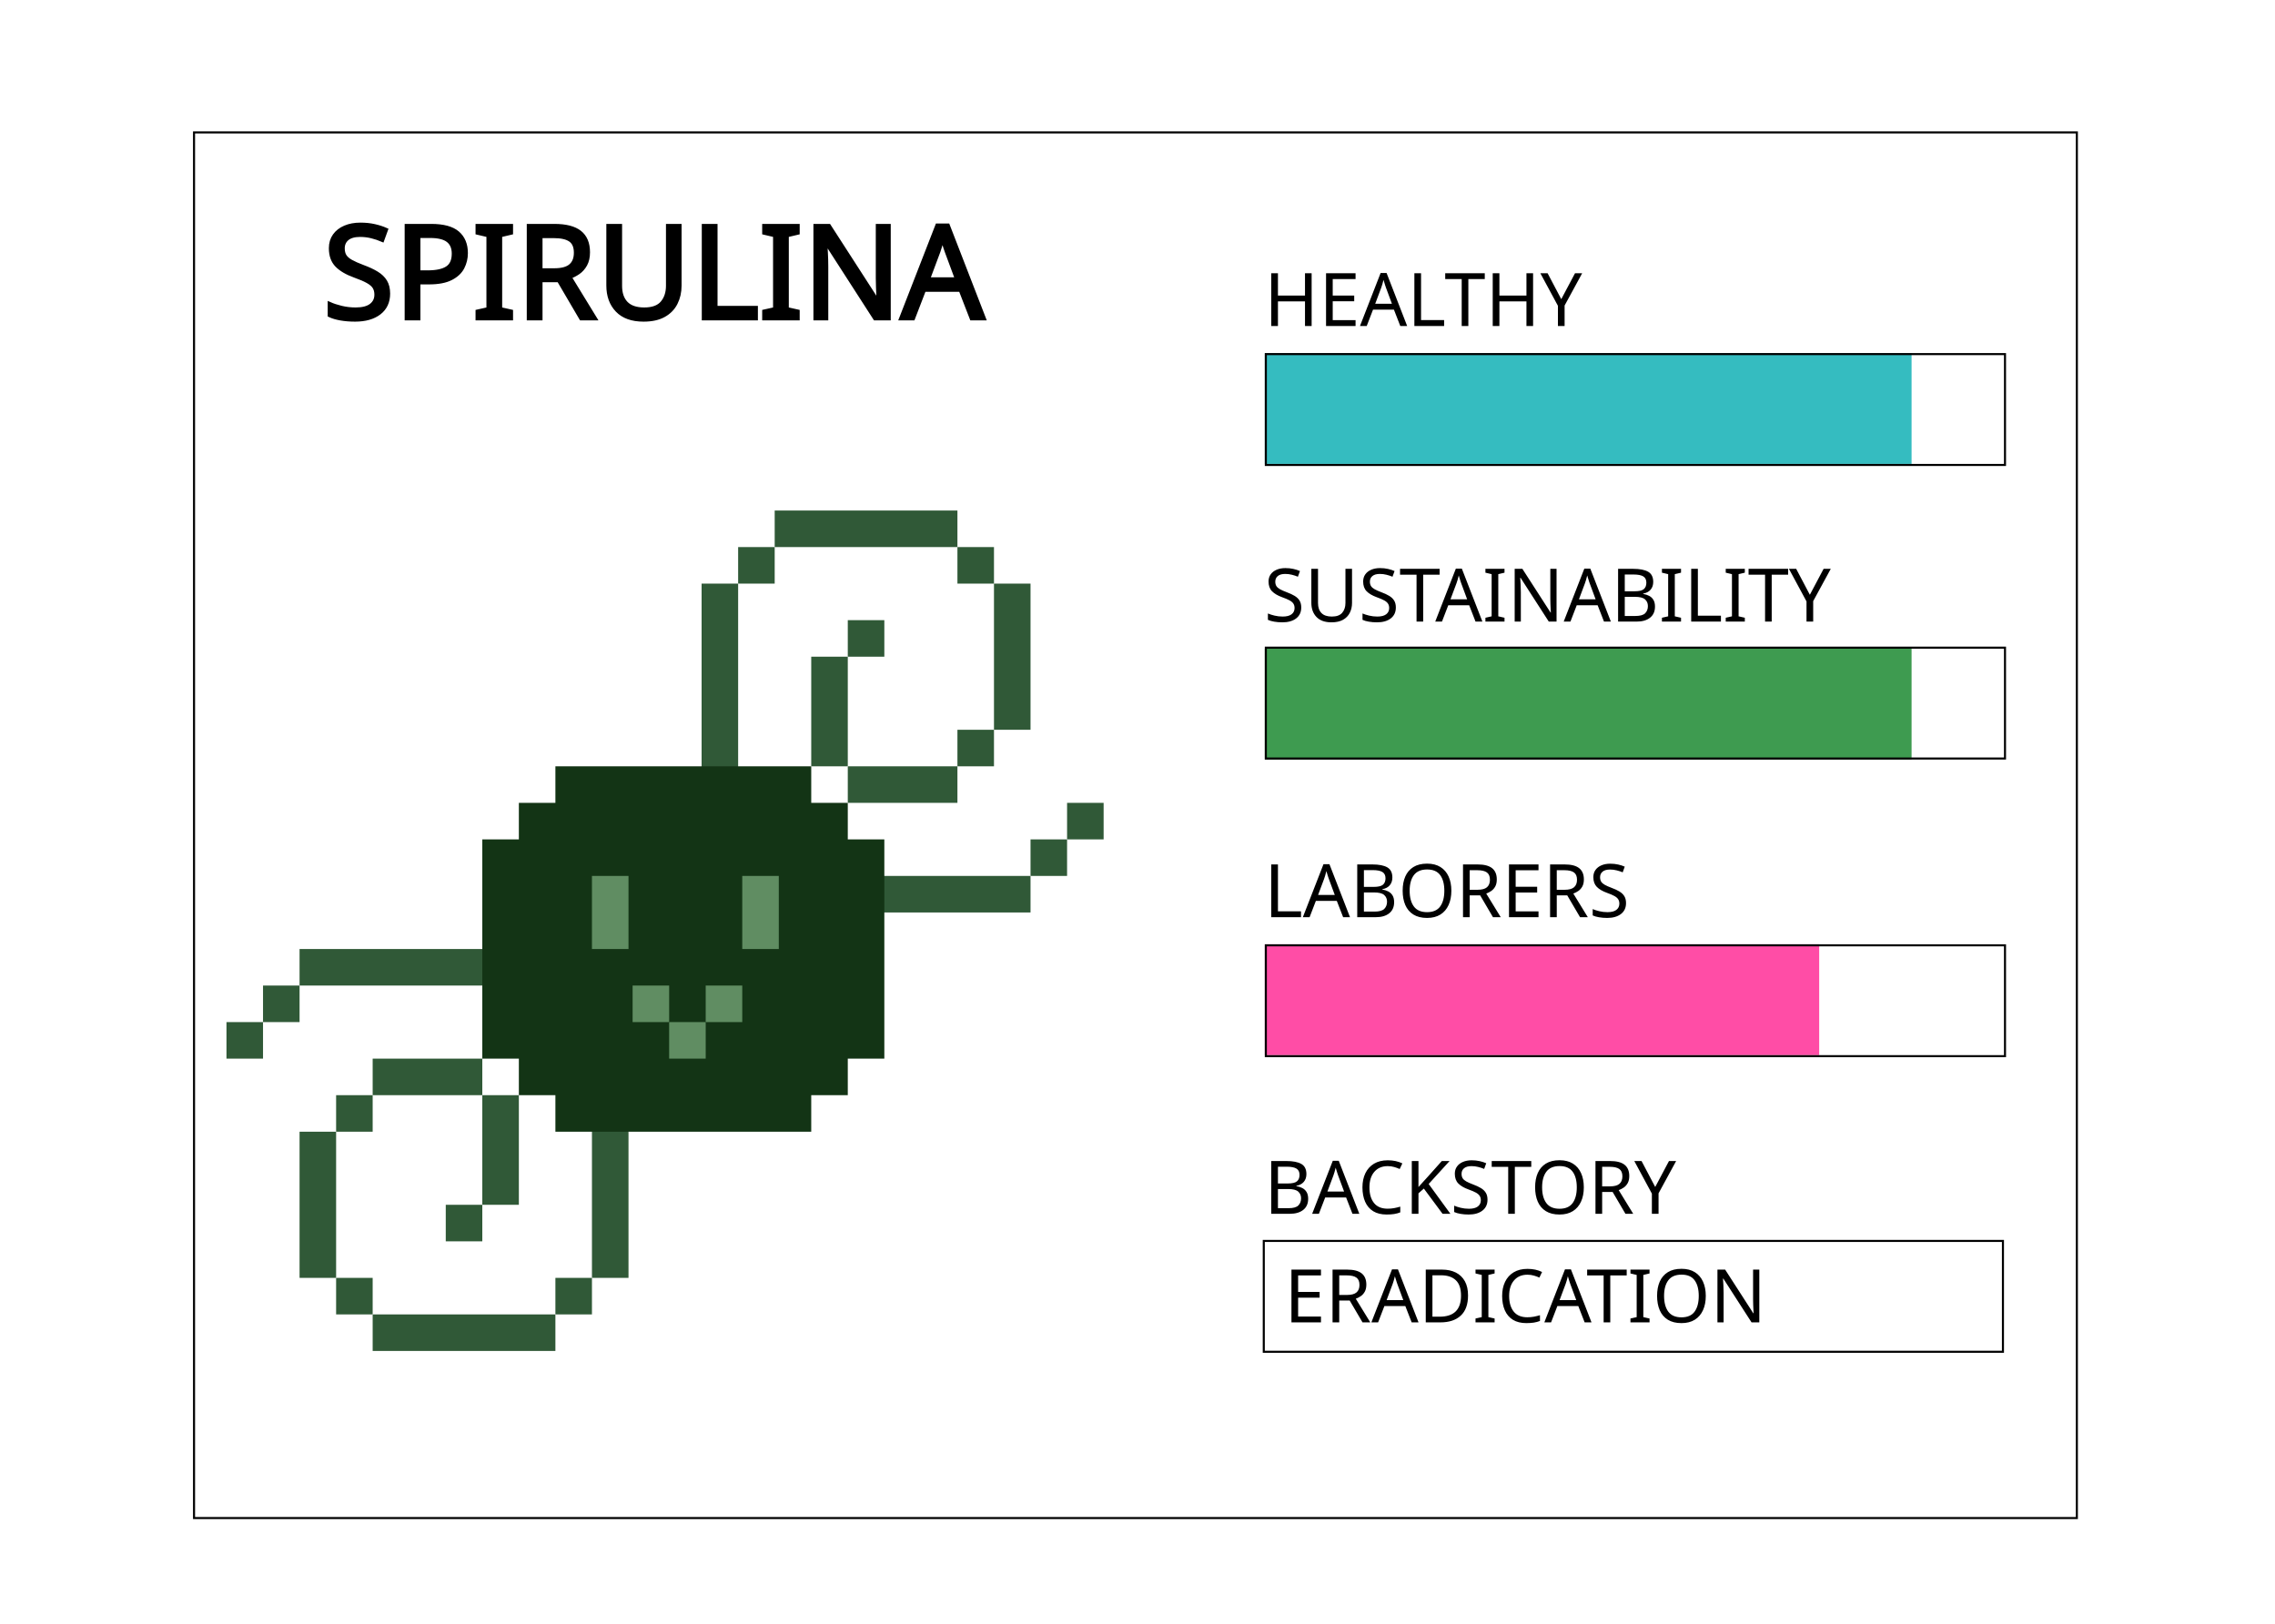
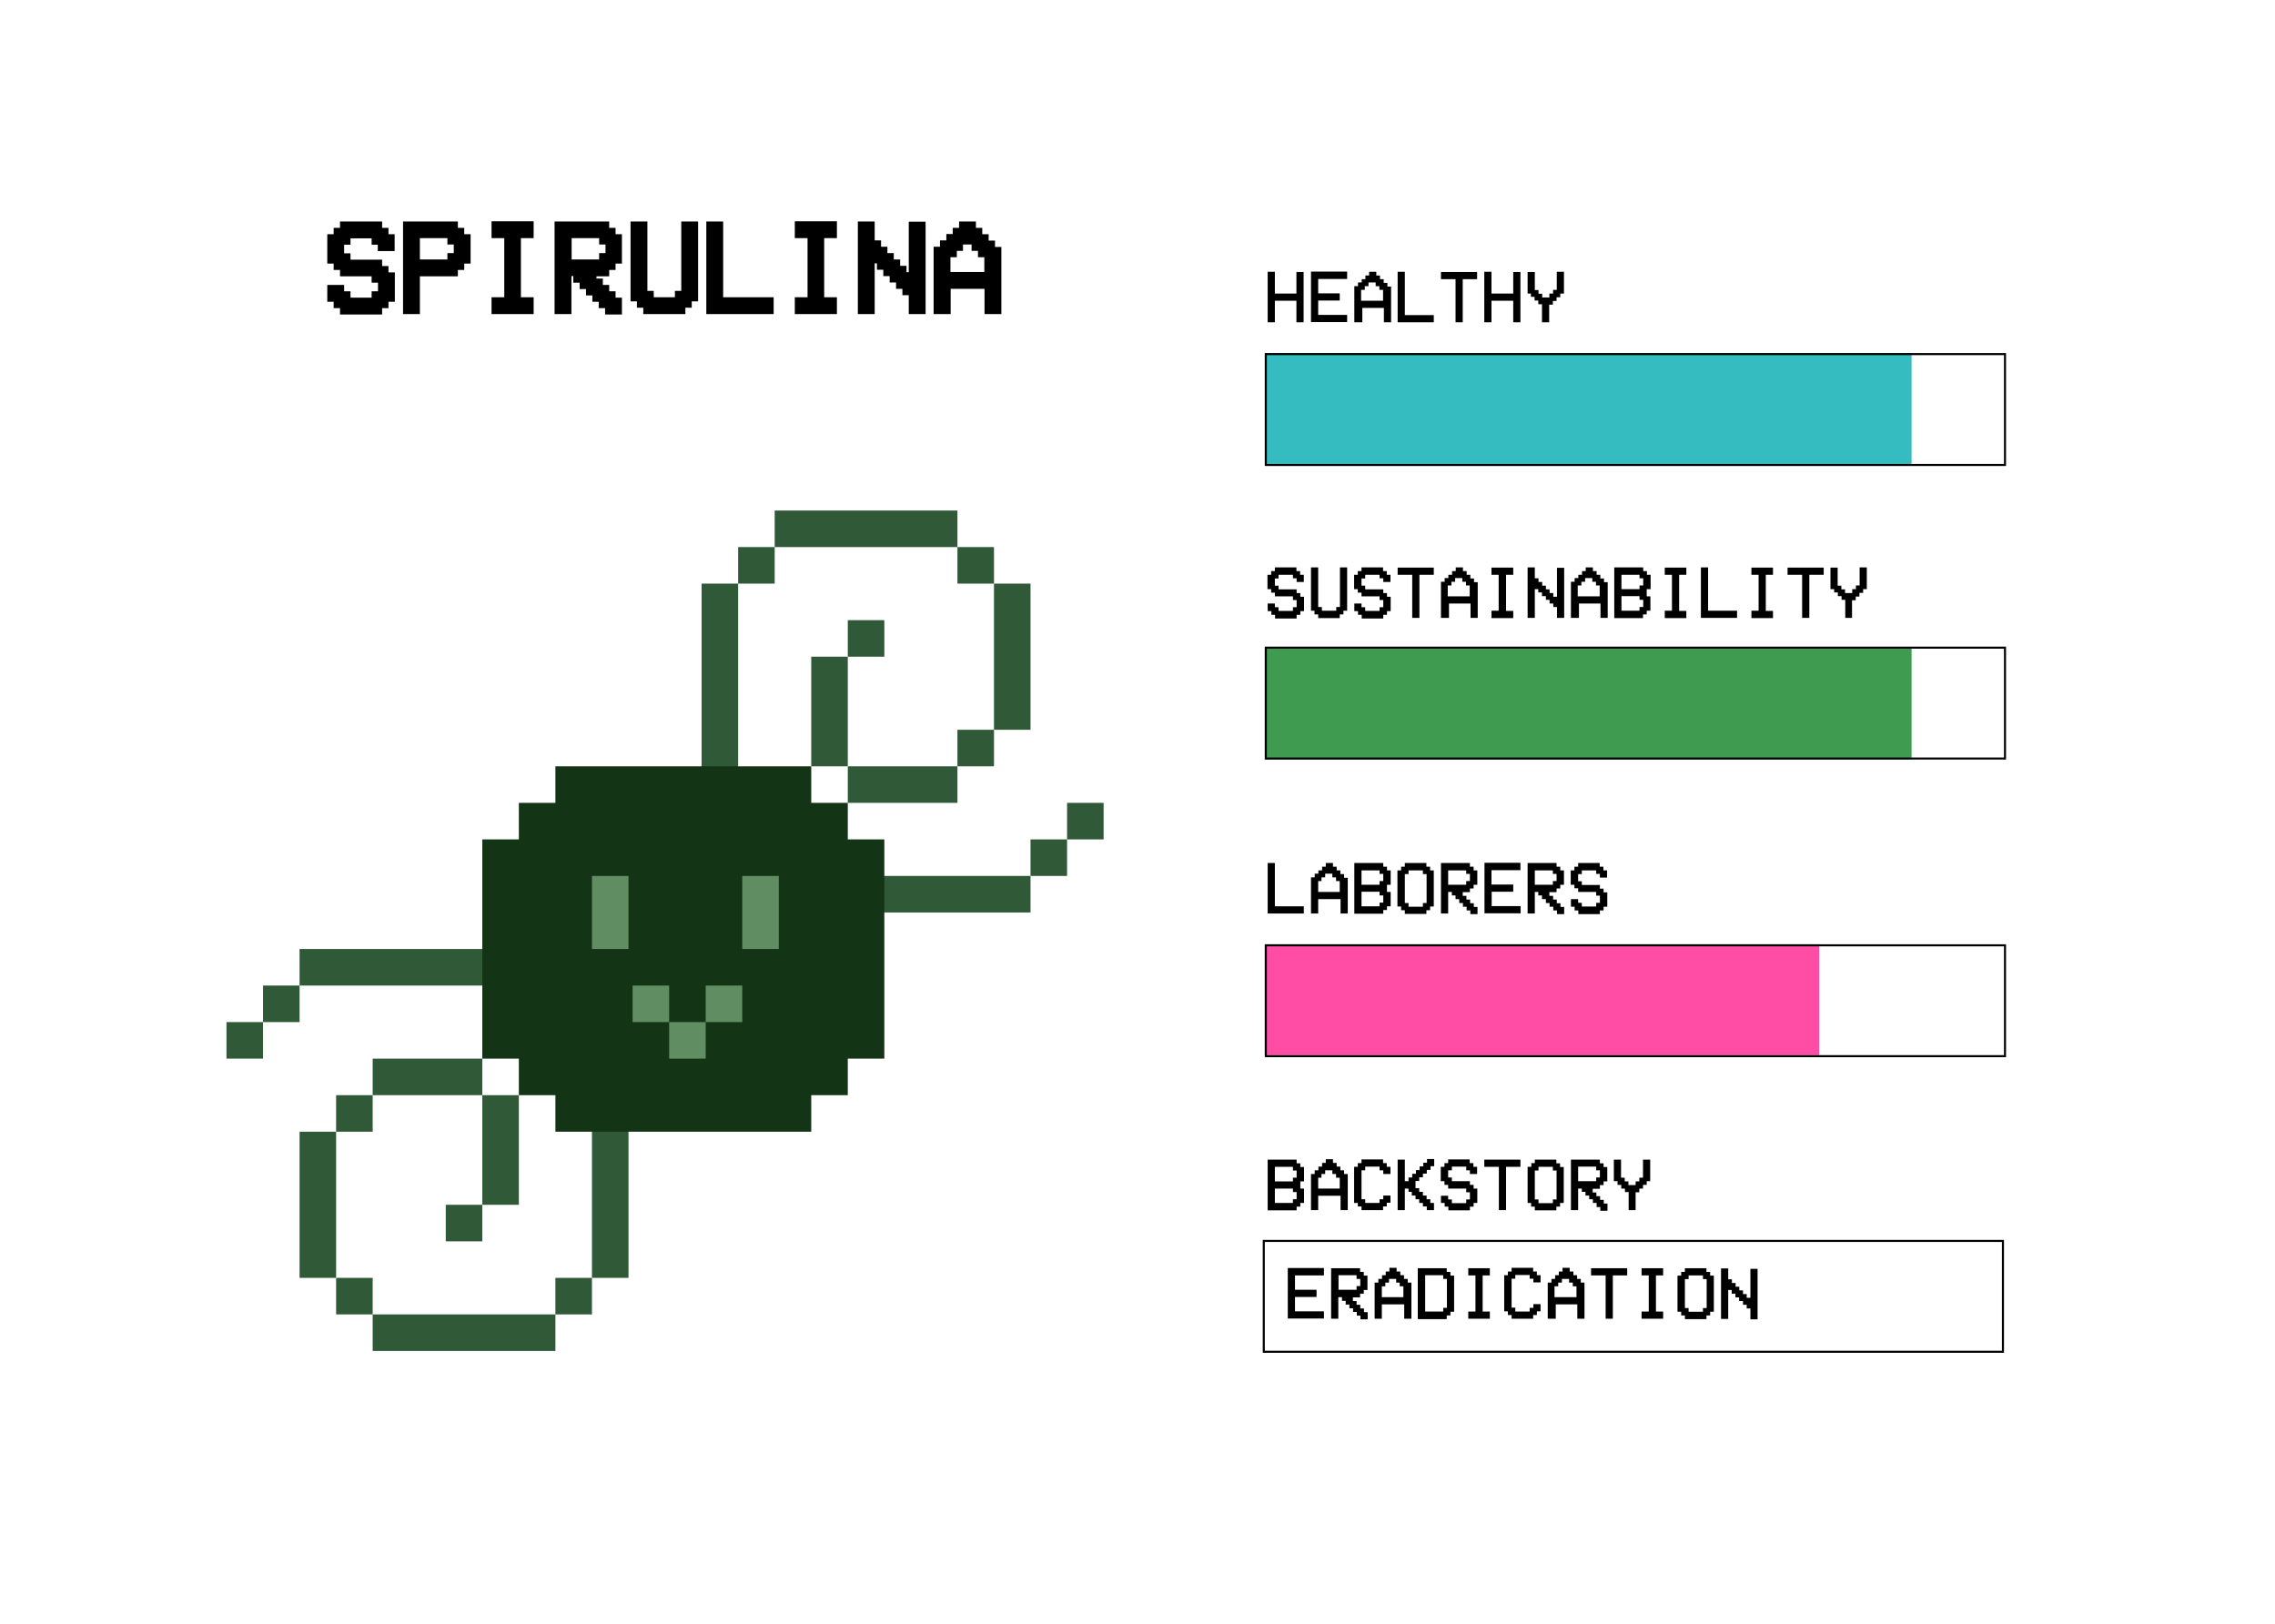
<svg xmlns="http://www.w3.org/2000/svg" version="1.1" x="0px" y="0px" viewBox="0 0 1108 791" style="enable-background:new 0 0 1108 791;" xml:space="preserve">
  <style type="text/css">
	.st0{fill:#A7B941;}
	.st1{fill:#E0E48D;}
	.st2{fill:#8A370F;}
	.st3{fill:#DA895E;}
	.st4{fill:#63240B;}
	.st5{opacity:0.51;fill:#606060;}
	.st6{fill:none;stroke:#EB1C24;stroke-width:10;stroke-miterlimit:10;}
	.st7{opacity:0.51;fill:#D8D8D8;}
	.st8{opacity:0.53;fill:#3E9B50;}
	.st9{opacity:0.53;fill:#F5C032;}
	.st10{opacity:0.53;fill:#E8222E;}
	.st11{opacity:0.53;fill:#FF8039;}
	.st12{fill:#35BCC0;}
	.st13{fill:#FF4DA6;}
	.st14{fill:#3E9B50;}
	.st15{fill:#FF8039;}
	.st16{fill:#E8222E;}
	.st17{fill:#F5C032;}
- 	.st18{fill:none;}
- 	.st19{font-family:'VCROSDMono';}
- 	.st20{font-size:36px;}
- 	.st21{fill:#305937;}
- 	.st22{fill:#133415;}
- 	.st23{fill:#608D62;}
- 	.st24{fill:#6F6252;}
- 	.st25{fill:#32A00D;}
- 	.st26{fill:#DC0000;}
- 	.st27{fill:#AE0002;}
- 	.st28{fill:#FF7A69;}
- 	.st29{fill:#426024;}
- 	.st30{fill:#649238;}
- 	.st31{fill:#D08333;}
- 	.st32{fill:#EAD1A4;}
- 	.st33{fill:#FFDE01;}
- 	.st34{fill:none;stroke:#000000;stroke-miterlimit:10;}
- 	.st35{stroke:#000000;stroke-width:2;stroke-miterlimit:10;}
- 	.st36{font-size:63px;}
+ 	.st18{fill:#305937;}
+ 	.st19{fill:#133415;}
+ 	.st20{fill:#608D62;}
+ 	.st21{fill:#6F6252;}
+ 	.st22{fill:#32A00D;}
+ 	.st23{fill:#DC0000;}
+ 	.st24{fill:#AE0002;}
+ 	.st25{fill:#FF7A69;}
+ 	.st26{fill:#426024;}
+ 	.st27{fill:#649238;}
+ 	.st28{fill:#D08333;}
+ 	.st29{fill:#EAD1A4;}
+ 	.st30{fill:#FFDE01;}
+ 	.st31{stroke:#000000;stroke-width:2;stroke-miterlimit:10;}
+ 	.st32{fill:none;stroke:#000000;stroke-miterlimit:10;}
</style>
  <g id="layout">
</g>
  <g id="FOOD">
    <rect x="616" y="316" class="st14" width="315" height="54" />
    <rect x="616" y="172" class="st12" width="315" height="54" />
    <rect x="616" y="460" class="st13" width="270" height="54" />
-     <rect x="625.5" y="604" class="st18" width="350.5" height="54" />
-     <text transform="matrix(1 0 0 1 625.498 644.176)" class="st19 st20">ERADICATION</text>
+     <g>
+       <path d="M644.8,617.8v3.5h-14.1v7h10.5v3.5h-10.5v7h14.1v3.5h-17.6v-24.6H644.8z" />
+       <path d="M653.6,631.9h-1.8v10.5h-3.5v-24.6h14.1v1.8h1.8v1.8h1.8v7h-1.8v1.8h-1.8v1.8h-3.5v1.8h1.8v1.8h1.8v1.8h1.8v1.8h1.8v3.5    h-3.5v-1.8h-1.8v-1.8h-1.8v-1.8h-1.8v-1.8h-1.8v-1.8h-1.8V631.9z M651.9,621.3v7h8.8v-1.8h1.8v-3.5h-1.8v-1.8H651.9z" />
+       <path d="M673,642.4h-3.5v-17.6h1.8v-1.8h1.8v-1.8h1.8v-1.8h1.8v-1.8h3.5v1.8h1.8v1.8h1.8v1.8h1.8v1.8h1.8v17.6h-3.5v-7H673V642.4z     M673,631.9h10.5v-5.3h-1.8v-1.8H680v-1.8h-3.5v1.8h-1.8v1.8H673V631.9z" />
+       <path d="M690.5,642.4v-24.6h14.1v1.8h1.8v1.8h1.8v17.6h-1.8v1.8h-1.8v1.8H690.5z M694.1,621.3v17.6h8.8v-1.8h1.8v-14.1h-1.8v-1.8    H694.1z" />
+       <path d="M715.1,642.4v-3.5h3.5v-17.6h-3.5v-3.5h10.5v3.5h-3.5v17.6h3.5v3.5H715.1z" />
+       <path d="M738,638.9h7v-1.8h1.8v-1.8h3.5v3.5h-1.8v1.8h-1.8v1.8h-10.5v-1.8h-1.8v-1.8h-1.8v-17.6h1.8v-1.8h1.8v-1.8h10.5v1.8h1.8    v1.8h1.8v3.5h-3.5v-1.8H745v-1.8h-7v1.8h-1.8v14.1h1.8V638.9z" />
+       <path d="M757.3,642.4h-3.5v-17.6h1.8v-1.8h1.8v-1.8h1.8v-1.8h1.8v-1.8h3.5v1.8h1.8v1.8h1.8v1.8h1.8v1.8h1.8v17.6h-3.5v-7h-10.5    V642.4z M757.3,631.9h10.5v-5.3h-1.8v-1.8h-1.8v-1.8h-3.5v1.8h-1.8v1.8h-1.8V631.9z" />
+       <path d="M781.9,621.3h-7v-3.5h17.6v3.5h-7v21.1h-3.5V621.3z" />
+       <path d="M799.5,642.4v-3.5h3.5v-17.6h-3.5v-3.5h10.5v3.5h-3.5v17.6h3.5v3.5H799.5z" />
+       <path d="M820.6,619.6v-1.8h10.5v1.8h1.8v1.8h1.8v17.6h-1.8v1.8h-1.8v1.8h-10.5v-1.8h-1.8v-1.8h-1.8v-17.6h1.8v-1.8H820.6z     M829.4,621.3h-7v1.8h-1.8v14.1h1.8v1.8h7v-1.8h1.8v-14.1h-1.8V621.3z" />
+       <path d="M841.7,628.4v14.1h-3.5v-24.6h3.5v5.3h1.8v1.8h1.8v1.8h1.8v1.8h1.8v1.8h1.8v1.8h1.8v-14.1h3.5v24.6h-3.5v-5.3h-1.8v-1.8    h-1.8v-1.8H847v-1.8h-1.8v-1.8h-1.8v-1.8H841.7z" />
+     </g>
    <g>
      <g>
-         <rect x="145.9" y="462.3" class="st21" width="106.8" height="17.8" />
-         <rect x="252.7" y="480.1" class="st21" width="17.8" height="17.8" />
-         <rect x="270.5" y="497.9" class="st21" width="17.8" height="17.8" />
-         <polygon class="st21" points="306.1,533.5 306.1,515.7 288.3,515.7 288.3,533.5 288.3,622.5 306.1,622.5    " />
-         <rect x="270.5" y="622.5" class="st21" width="17.8" height="17.8" />
-         <polygon class="st21" points="270.5,640.3 252.7,640.3 199.3,640.3 181.5,640.3 181.5,658.1 199.3,658.1 252.7,658.1      270.5,658.1    " />
-         <rect x="217.1" y="586.9" class="st21" width="17.8" height="17.8" />
-         <polygon class="st21" points="234.9,586.9 252.7,586.9 252.7,569.1 252.7,533.5 234.9,533.5 234.9,569.1    " />
-         <rect x="181.5" y="515.7" class="st21" width="53.4" height="17.8" />
-         <rect x="163.7" y="533.5" class="st21" width="17.8" height="17.8" />
-         <rect x="145.9" y="551.3" class="st21" width="17.8" height="71.2" />
-         <rect x="163.7" y="622.5" class="st21" width="17.8" height="17.8" />
-         <rect x="128.1" y="480.1" class="st21" width="17.8" height="17.8" />
-         <rect x="110.3" y="497.9" class="st21" width="17.8" height="17.8" />
+         <rect x="145.9" y="462.3" class="st18" width="106.8" height="17.8" />
+         <rect x="252.7" y="480.1" class="st18" width="17.8" height="17.8" />
+         <rect x="270.5" y="497.9" class="st18" width="17.8" height="17.8" />
+         <polygon class="st18" points="306.1,533.5 306.1,515.7 288.3,515.7 288.3,533.5 288.3,622.5 306.1,622.5    " />
+         <rect x="270.5" y="622.5" class="st18" width="17.8" height="17.8" />
+         <polygon class="st18" points="270.5,640.3 252.7,640.3 199.3,640.3 181.5,640.3 181.5,658.1 199.3,658.1 252.7,658.1      270.5,658.1    " />
+         <rect x="217.1" y="586.9" class="st18" width="17.8" height="17.8" />
+         <polygon class="st18" points="234.9,586.9 252.7,586.9 252.7,569.1 252.7,533.5 234.9,533.5 234.9,569.1    " />
+         <rect x="181.5" y="515.7" class="st18" width="53.4" height="17.8" />
+         <rect x="163.7" y="533.5" class="st18" width="17.8" height="17.8" />
+         <rect x="145.9" y="551.3" class="st18" width="17.8" height="71.2" />
+         <rect x="163.7" y="622.5" class="st18" width="17.8" height="17.8" />
+         <rect x="128.1" y="480.1" class="st18" width="17.8" height="17.8" />
+         <rect x="110.3" y="497.9" class="st18" width="17.8" height="17.8" />
      </g>
      <g>
-         <rect x="395.1" y="426.7" class="st21" width="106.8" height="17.8" />
-         <rect x="377.3" y="408.9" class="st21" width="17.8" height="17.8" />
-         <rect x="359.5" y="391.1" class="st21" width="17.8" height="17.8" />
-         <polygon class="st21" points="341.7,373.3 341.7,391.1 359.5,391.1 359.5,373.3 359.5,284.3 341.7,284.3    " />
-         <rect x="359.5" y="266.5" class="st21" width="17.8" height="17.8" />
-         <polygon class="st21" points="377.3,266.5 395.1,266.5 448.5,266.5 466.3,266.5 466.3,248.7 448.5,248.7 395.1,248.7      377.3,248.7    " />
-         <rect x="412.9" y="302.1" class="st21" width="17.8" height="17.8" />
-         <polygon class="st21" points="412.9,319.9 395.1,319.9 395.1,337.7 395.1,373.3 412.9,373.3 412.9,337.7    " />
-         <rect x="412.9" y="373.3" class="st21" width="53.4" height="17.8" />
-         <rect x="466.3" y="355.5" class="st21" width="17.8" height="17.8" />
-         <rect x="484.1" y="284.3" class="st21" width="17.8" height="71.2" />
-         <rect x="466.3" y="266.5" class="st21" width="17.8" height="17.8" />
-         <rect x="501.9" y="408.9" class="st21" width="17.8" height="17.8" />
-         <rect x="519.7" y="391.1" class="st21" width="17.8" height="17.8" />
+         <rect x="395.1" y="426.7" class="st18" width="106.8" height="17.8" />
+         <rect x="377.3" y="408.9" class="st18" width="17.8" height="17.8" />
+         <rect x="359.5" y="391.1" class="st18" width="17.8" height="17.8" />
+         <polygon class="st18" points="341.7,373.3 341.7,391.1 359.5,391.1 359.5,373.3 359.5,284.3 341.7,284.3    " />
+         <rect x="359.5" y="266.5" class="st18" width="17.8" height="17.8" />
+         <polygon class="st18" points="377.3,266.5 395.1,266.5 448.5,266.5 466.3,266.5 466.3,248.7 448.5,248.7 395.1,248.7      377.3,248.7    " />
+         <rect x="412.9" y="302.1" class="st18" width="17.8" height="17.8" />
+         <polygon class="st18" points="412.9,319.9 395.1,319.9 395.1,337.7 395.1,373.3 412.9,373.3 412.9,337.7    " />
+         <rect x="412.9" y="373.3" class="st18" width="53.4" height="17.8" />
+         <rect x="466.3" y="355.5" class="st18" width="17.8" height="17.8" />
+         <rect x="484.1" y="284.3" class="st18" width="17.8" height="71.2" />
+         <rect x="466.3" y="266.5" class="st18" width="17.8" height="17.8" />
+         <rect x="501.9" y="408.9" class="st18" width="17.8" height="17.8" />
+         <rect x="519.7" y="391.1" class="st18" width="17.8" height="17.8" />
      </g>
-       <polygon class="st22" points="430.7,408.9 412.9,408.9 412.9,391.1 395.1,391.1 395.1,373.3 270.5,373.3 270.5,391.1 252.7,391.1     252.7,408.9 234.9,408.9 234.9,515.7 252.7,515.7 252.7,533.5 270.5,533.5 270.5,551.3 395.1,551.3 395.1,533.5 412.9,533.5     412.9,515.7 430.7,515.7   " />
-       <rect x="288.3" y="426.7" class="st23" width="17.8" height="35.6" />
-       <rect x="361.5" y="426.7" class="st23" width="17.8" height="35.6" />
-       <rect x="308.1" y="480.1" class="st23" width="17.8" height="17.8" />
-       <rect x="343.7" y="480.1" class="st23" width="17.8" height="17.8" />
-       <rect x="325.9" y="497.9" class="st23" width="17.8" height="17.8" />
+       <polygon class="st19" points="430.7,408.9 412.9,408.9 412.9,391.1 395.1,391.1 395.1,373.3 270.5,373.3 270.5,391.1 252.7,391.1     252.7,408.9 234.9,408.9 234.9,515.7 252.7,515.7 252.7,533.5 270.5,533.5 270.5,551.3 395.1,551.3 395.1,533.5 412.9,533.5     412.9,515.7 430.7,515.7   " />
+       <rect x="288.3" y="426.7" class="st20" width="17.8" height="35.6" />
+       <rect x="361.5" y="426.7" class="st20" width="17.8" height="35.6" />
+       <rect x="308.1" y="480.1" class="st20" width="17.8" height="17.8" />
+       <rect x="343.7" y="480.1" class="st20" width="17.8" height="17.8" />
+       <rect x="325.9" y="497.9" class="st20" width="17.8" height="17.8" />
    </g>
  </g>
  <g id="top_lines">
-     <rect x="94" y="64" class="st18" width="459" height="136" />
-     <text transform="matrix(1 0 0 1 157.3867 155.0576)" class="st35 st19 st36">SPIRULINA</text>
-     <rect x="615.7" y="542" class="st18" width="369.3" height="72.2" />
-     <text transform="matrix(1 0 0 1 615.668 591.2823)" class="st19 st20">BACKSTORY</text>
-     <rect x="615.7" y="253.5" class="st18" width="360.3" height="72.2" />
-     <text transform="matrix(1 0 0 1 615.668 302.8017)" class="st19 st20">SUSTAINABILITY</text>
-     <rect x="615.7" y="109.5" class="st18" width="360.3" height="72.2" />
-     <text transform="matrix(1 0 0 1 615.668 158.8017)" class="st19 st20">HEALTHY</text>
-     <rect x="615.7" y="397.5" class="st18" width="360.3" height="72.2" />
-     <text transform="matrix(1 0 0 1 615.668 446.8017)" class="st19 st20">LABORERS</text>
-     <rect x="94.5" y="64.5" class="st34" width="917" height="675" />
-     <rect x="616.5" y="172.5" class="st34" width="360" height="54" />
-     <rect x="616.5" y="315.5" class="st34" width="360" height="54" />
-     <rect x="616.5" y="460.5" class="st34" width="360" height="54" />
-     <rect x="615.5" y="604.5" class="st34" width="360" height="54" />
+     <g>
+       <path class="st31" d="M188.1,115.1h3.1v6.2h-6.2v-3.1H182v-3.1h-12.3v3.1h-3.1v6.2h3.1v3.1h15.4v3.1h3.1v3.1h3.1v12.3h-3.1v3.1    h-3.1v3.1h-18.5v-3.1h-3.1v-3.1h-3.1v-6.2h6.2v3.1h3.1v3.1H182v-3.1h3.1v-6.2H182v-3.1h-15.4v-3.1h-3.1v-3.1h-3.1v-12.3h3.1V112    h3.1v-3.1h18.5v3.1h3.1V115.1z" />
+       <path class="st31" d="M203.5,133.5V152h-6.2v-43.1H222v3.1h3.1v3.1h3.1v12.3h-3.1v3.1H222v3.1H203.5z M203.5,115.1v12.3h15.4v-3.1    h3.1v-6.2h-3.1v-3.1H203.5z" />
+       <path class="st31" d="M240.4,152v-6.2h6.2v-30.8h-6.2v-6.2h18.5v6.2h-6.2v30.8h6.2v6.2H240.4z" />
+       <path class="st31" d="M280.4,133.5h-3.1V152h-6.2v-43.1h24.6v3.1h3.1v3.1h3.1v12.3h-3.1v3.1h-3.1v3.1h-6.2v3.1h3.1v3.1h3.1v3.1    h3.1v3.1h3.1v6.2h-6.2v-3.1h-3.1v-3.1h-3.1v-3.1h-3.1v-3.1h-3.1v-3.1h-3.1V133.5z M277.4,115.1v12.3h15.4v-3.1h3.1v-6.2h-3.1v-3.1    H277.4z" />
+       <path class="st31" d="M311.2,145.8h-3.1v-36.9h6.2v33.8h3.1v3.1h12.3v-3.1h3.1v-33.8h6.2v36.9h-3.1v3.1h-3.1v3.1h-18.5v-3.1h-3.1    V145.8z" />
+       <path class="st31" d="M345,152v-43.1h6.2v36.9h24.6v6.2H345z" />
+       <path class="st31" d="M388.1,152v-6.2h6.2v-30.8h-6.2v-6.2h18.5v6.2h-6.2v30.8h6.2v6.2H388.1z" />
+       <path class="st31" d="M425,127.4V152h-6.2v-43.1h6.2v9.2h3.1v3.1h3.1v3.1h3.1v3.1h3.1v3.1h3.1v3.1h3.1v-24.6h6.2V152h-6.2v-9.2    h-3.1v-3.1h-3.1v-3.1h-3.1v-3.1h-3.1v-3.1h-3.1v-3.1H425z" />
+       <path class="st31" d="M461.9,152h-6.2v-30.8h3.1v-3.1h3.1v-3.1h3.1V112h3.1v-3.1h6.2v3.1h3.1v3.1h3.1v3.1h3.1v3.1h3.1V152h-6.2    v-12.3h-18.5V152z M461.9,133.5h18.5v-9.2h-3.1v-3.1h-3.1v-3.1h-6.2v3.1H465v3.1h-3.1V133.5z" />
+     </g>
+     <g>
+       <path d="M617.4,589.5v-24.6h14.1v1.8h1.8v1.8h1.8v7h-1.8v3.5h1.8v7h-1.8v1.8h-1.8v1.8H617.4z M620.9,575.5h8.8v-1.8h1.8v-3.5h-1.8    v-1.8h-8.8V575.5z M620.9,586h8.8v-1.8h1.8v-3.5h-1.8V579h-8.8V586z" />
+       <path d="M642,589.5h-3.5v-17.6h1.8v-1.8h1.8v-1.8h1.8v-1.8h1.8v-1.8h3.5v1.8h1.8v1.8h1.8v1.8h1.8v1.8h1.8v17.6h-3.5v-7H642V589.5z     M642,579h10.5v-5.3h-1.8v-1.8h-1.8v-1.8h-3.5v1.8h-1.8v1.8H642V579z" />
+       <path d="M664.9,586h7v-1.8h1.8v-1.8h3.5v3.5h-1.8v1.8h-1.8v1.8h-10.5v-1.8h-1.8V586h-1.8v-17.6h1.8v-1.8h1.8v-1.8h10.5v1.8h1.8    v1.8h1.8v3.5h-3.5v-1.8h-1.8v-1.8h-7v1.8h-1.8v14.1h1.8V586z" />
+       <path d="M684.2,579v10.5h-3.5v-24.6h3.5v10.5h1.8v-1.8h1.8v-1.8h1.8v-1.8h1.8v-1.8h1.8v-1.8h1.8v-1.8h3.5v3.5h-1.8v1.8h-1.8v1.8    H693v1.8h-1.8v1.8h-1.8v3.5h1.8v1.8h1.8v1.8h1.8v1.8h1.8v1.8h1.8v3.5h-3.5v-1.8H693V586h-1.8v-1.8h-1.8v-1.8h-1.8v-1.8H686V579    H684.2z" />
+       <path d="M717.6,568.4h1.8v3.5h-3.5v-1.8h-1.8v-1.8h-7v1.8h-1.8v3.5h1.8v1.8h8.8v1.8h1.8v1.8h1.8v7h-1.8v1.8h-1.8v1.8h-10.5v-1.8    h-1.8V586h-1.8v-3.5h3.5v1.8h1.8v1.8h7v-1.8h1.8v-3.5h-1.8V579h-8.8v-1.8h-1.8v-1.8h-1.8v-7h1.8v-1.8h1.8v-1.8h10.5v1.8h1.8V568.4    z" />
+       <path d="M729.9,568.4h-7v-3.5h17.6v3.5h-7v21.1h-3.5V568.4z" />
+       <path d="M747.5,566.7v-1.8h10.5v1.8h1.8v1.8h1.8V586h-1.8v1.8h-1.8v1.8h-10.5v-1.8h-1.8V586H744v-17.6h1.8v-1.8H747.5z     M756.3,568.4h-7v1.8h-1.8v14.1h1.8v1.8h7v-1.8h1.8v-14.1h-1.8V568.4z" />
+       <path d="M770.4,579h-1.8v10.5h-3.5v-24.6h14.1v1.8h1.8v1.8h1.8v7h-1.8v1.8h-1.8v1.8h-3.5v1.8h1.8v1.8h1.8v1.8h1.8v1.8h1.8v3.5    h-3.5v-1.8h-1.8V586h-1.8v-1.8h-1.8v-1.8h-1.8v-1.8h-1.8V579z M768.6,568.4v7h8.8v-1.8h1.8v-3.5h-1.8v-1.8H768.6z" />
+       <path d="M796.7,589.5h-3.5v-8.8h-1.8V579h-1.8v-1.8h-1.8v-1.8h-1.8v-10.5h3.5v8.8h1.8v1.8h1.8v1.8h3.5v-1.8h1.8v-1.8h1.8v-8.8h3.5    v10.5H802v1.8h-1.8v1.8h-1.8v1.8h-1.8V589.5z" />
+     </g>
+     <g>
+       <path d="M633.2,280h1.8v3.5h-3.5v-1.8h-1.8V280h-7v1.8h-1.8v3.5h1.8v1.8h8.8v1.8h1.8v1.8h1.8v7h-1.8v1.8h-1.8v1.8h-10.5v-1.8h-1.8    v-1.8h-1.8V294h3.5v1.8h1.8v1.8h7v-1.8h1.8v-3.5h-1.8v-1.8h-8.8v-1.8h-1.8V287h-1.8v-7h1.8v-1.8h1.8v-1.8h10.5v1.8h1.8V280z" />
+       <path d="M640.3,297.5h-1.8v-21.1h3.5v19.3h1.8v1.8h7v-1.8h1.8v-19.3h3.5v21.1h-1.8v1.8h-1.8v1.8H642v-1.8h-1.8V297.5z" />
+       <path d="M675.4,280h1.8v3.5h-3.5v-1.8h-1.8V280h-7v1.8h-1.8v3.5h1.8v1.8h8.8v1.8h1.8v1.8h1.8v7h-1.8v1.8h-1.8v1.8h-10.5v-1.8h-1.8    v-1.8h-1.8V294h3.5v1.8h1.8v1.8h7v-1.8h1.8v-3.5h-1.8v-1.8h-8.8v-1.8h-1.8V287h-1.8v-7h1.8v-1.8h1.8v-1.8h10.5v1.8h1.8V280z" />
+       <path d="M687.7,280h-7v-3.5h17.6v3.5h-7V301h-3.5V280z" />
+       <path d="M705.3,301h-3.5v-17.6h1.8v-1.8h1.8V280h1.8v-1.8h1.8v-1.8h3.5v1.8h1.8v1.8h1.8v1.8h1.8v1.8h1.8V301h-3.5v-7h-10.5V301z     M705.3,290.5h10.5v-5.3h-1.8v-1.8h-1.8v-1.8h-3.5v1.8h-1.8v1.8h-1.8V290.5z" />
+       <path d="M726.4,301v-3.5h3.5V280h-3.5v-3.5H737v3.5h-3.5v17.6h3.5v3.5H726.4z" />
+       <path d="M747.5,287V301H744v-24.6h3.5v5.3h1.8v1.8h1.8v1.8h1.8v1.8h1.8v1.8h1.8v1.8h1.8v-14.1h3.5V301h-3.5v-5.3h-1.8V294h-1.8    v-1.8h-1.8v-1.8H751v-1.8h-1.8V287H747.5z" />
+       <path d="M768.6,301h-3.5v-17.6h1.8v-1.8h1.8V280h1.8v-1.8h1.8v-1.8h3.5v1.8h1.8v1.8h1.8v1.8h1.8v1.8h1.8V301h-3.5v-7h-10.5V301z     M768.6,290.5h10.5v-5.3h-1.8v-1.8h-1.8v-1.8h-3.5v1.8h-1.8v1.8h-1.8V290.5z" />
+       <path d="M786.2,301v-24.6h14.1v1.8h1.8v1.8h1.8v7H802v3.5h1.8v7H802v1.8h-1.8v1.8H786.2z M789.7,287h8.8v-1.8h1.8v-3.5h-1.8V280    h-8.8V287z M789.7,297.5h8.8v-1.8h1.8v-3.5h-1.8v-1.8h-8.8V297.5z" />
+       <path d="M810.8,301v-3.5h3.5V280h-3.5v-3.5h10.5v3.5h-3.5v17.6h3.5v3.5H810.8z" />
+       <path d="M828.4,301v-24.6h3.5v21.1h14.1v3.5H828.4z" />
+       <path d="M853,301v-3.5h3.5V280H853v-3.5h10.5v3.5H860v17.6h3.5v3.5H853z" />
+       <path d="M877.6,280h-7v-3.5h17.6v3.5h-7V301h-3.5V280z" />
+       <path d="M902.2,301h-3.5v-8.8h-1.8v-1.8h-1.8v-1.8h-1.8V287h-1.8v-10.5h3.5v8.8h1.8v1.8h1.8v1.8h3.5V287h1.8v-1.8h1.8v-8.8h3.5    V287h-1.8v1.8h-1.8v1.8h-1.8v1.8h-1.8V301z" />
+     </g>
+     <g>
+       <path d="M620.9,146.5V157h-3.5v-24.6h3.5V143h10.5v-10.5h3.5V157h-3.5v-10.5H620.9z" />
+       <path d="M656.1,132.4v3.5H642v7h10.5v3.5H642v7h14.1v3.5h-17.6v-24.6H656.1z" />
+       <path d="M663.1,157h-3.5v-17.6h1.8v-1.8h1.8V136h1.8v-1.8h1.8v-1.8h3.5v1.8h1.8v1.8h1.8v1.8h1.8v1.8h1.8V157h-3.5v-7h-10.5V157z     M663.1,146.5h10.5v-5.3h-1.8v-1.8h-1.8v-1.8h-3.5v1.8h-1.8v1.8h-1.8V146.5z" />
+       <path d="M680.7,157v-24.6h3.5v21.1h14.1v3.5H680.7z" />
+       <path d="M708.8,136h-7v-3.5h17.6v3.5h-7V157h-3.5V136z" />
+       <path d="M726.4,146.5V157h-3.5v-24.6h3.5V143H737v-10.5h3.5V157H737v-10.5H726.4z" />
+       <path d="M754.5,157H751v-8.8h-1.8v-1.8h-1.8v-1.8h-1.8V143H744v-10.5h3.5v8.8h1.8v1.8h1.8v1.8h3.5V143h1.8v-1.8h1.8v-8.8h3.5V143    h-1.8v1.8h-1.8v1.8h-1.8v1.8h-1.8V157z" />
+     </g>
+     <g>
+       <path d="M617.4,445v-24.6h3.5v21.1H635v3.5H617.4z" />
+       <path d="M642,445h-3.5v-17.6h1.8v-1.8h1.8V424h1.8v-1.8h1.8v-1.8h3.5v1.8h1.8v1.8h1.8v1.8h1.8v1.8h1.8V445h-3.5v-7H642V445z     M642,434.5h10.5v-5.3h-1.8v-1.8h-1.8v-1.8h-3.5v1.8h-1.8v1.8H642V434.5z" />
+       <path d="M659.6,445v-24.6h14.1v1.8h1.8v1.8h1.8v7h-1.8v3.5h1.8v7h-1.8v1.8h-1.8v1.8H659.6z M663.1,431h8.8v-1.8h1.8v-3.5h-1.8V424    h-8.8V431z M663.1,441.5h8.8v-1.8h1.8v-3.5h-1.8v-1.8h-8.8V441.5z" />
+       <path d="M684.2,422.2v-1.8h10.5v1.8h1.8v1.8h1.8v17.6h-1.8v1.8h-1.8v1.8h-10.5v-1.8h-1.8v-1.8h-1.8V424h1.8v-1.8H684.2z M693,424    h-7v1.8h-1.8v14.1h1.8v1.8h7v-1.8h1.8v-14.1H693V424z" />
+       <path d="M707.1,434.5h-1.8V445h-3.5v-24.6h14.1v1.8h1.8v1.8h1.8v7h-1.8v1.8h-1.8v1.8h-3.5v1.8h1.8v1.8h1.8v1.8h1.8v1.8h1.8v3.5    h-3.5v-1.8h-1.8v-1.8h-1.8v-1.8h-1.8V438h-1.8v-1.8h-1.8V434.5z M705.3,424v7h8.8v-1.8h1.8v-3.5h-1.8V424H705.3z" />
+       <path d="M740.5,420.4v3.5h-14.1v7H737v3.5h-10.5v7h14.1v3.5h-17.6v-24.6H740.5z" />
+       <path d="M749.3,434.5h-1.8V445H744v-24.6h14.1v1.8h1.8v1.8h1.8v7h-1.8v1.8h-1.8v1.8h-3.5v1.8h1.8v1.8h1.8v1.8h1.8v1.8h1.8v3.5    h-3.5v-1.8h-1.8v-1.8h-1.8v-1.8h-1.8V438H751v-1.8h-1.8V434.5z M747.5,424v7h8.8v-1.8h1.8v-3.5h-1.8V424H747.5z" />
+       <path d="M780.9,424h1.8v3.5h-3.5v-1.8h-1.8V424h-7v1.8h-1.8v3.5h1.8v1.8h8.8v1.8h1.8v1.8h1.8v7h-1.8v1.8h-1.8v1.8h-10.5v-1.8h-1.8    v-1.8h-1.8V438h3.5v1.8h1.8v1.8h7v-1.8h1.8v-3.5h-1.8v-1.8h-8.8v-1.8h-1.8V431h-1.8v-7h1.8v-1.8h1.8v-1.8h10.5v1.8h1.8V424z" />
+     </g>
+     <rect x="616.5" y="172.5" class="st32" width="360" height="54" />
+     <rect x="616.5" y="315.5" class="st32" width="360" height="54" />
+     <rect x="616.5" y="460.5" class="st32" width="360" height="54" />
+     <rect x="615.5" y="604.5" class="st32" width="360" height="54" />
  </g>
</svg>
